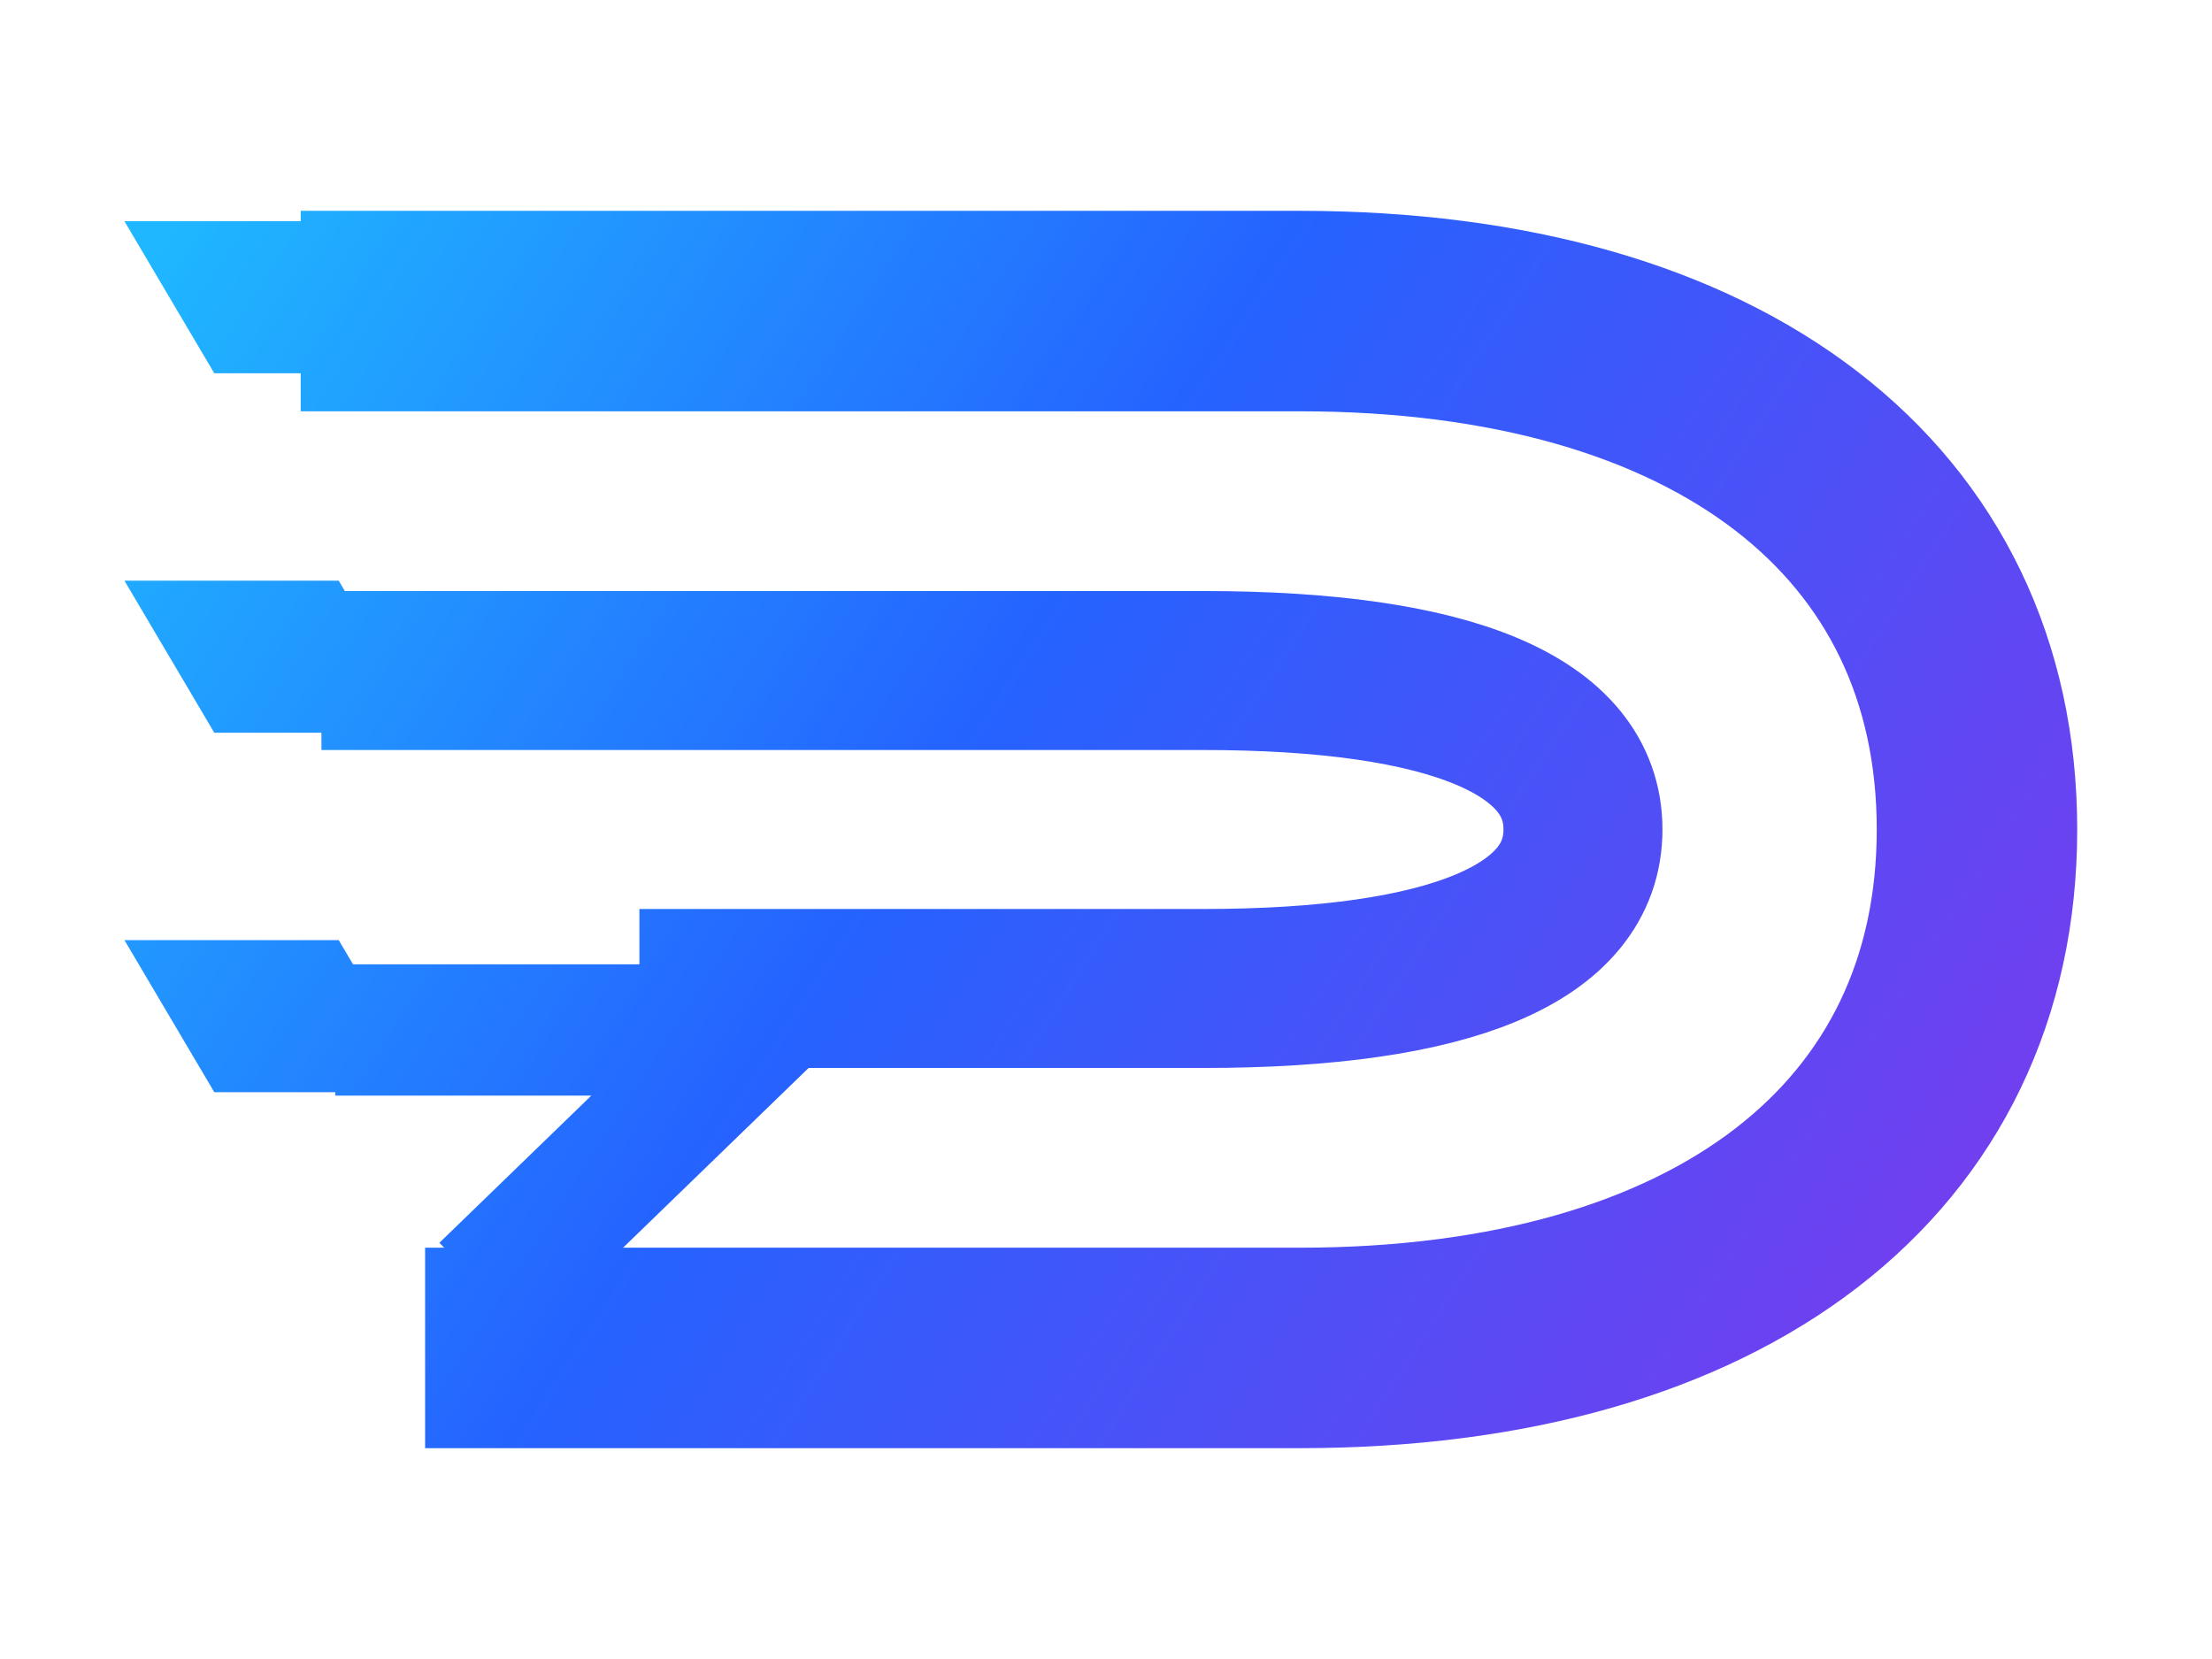
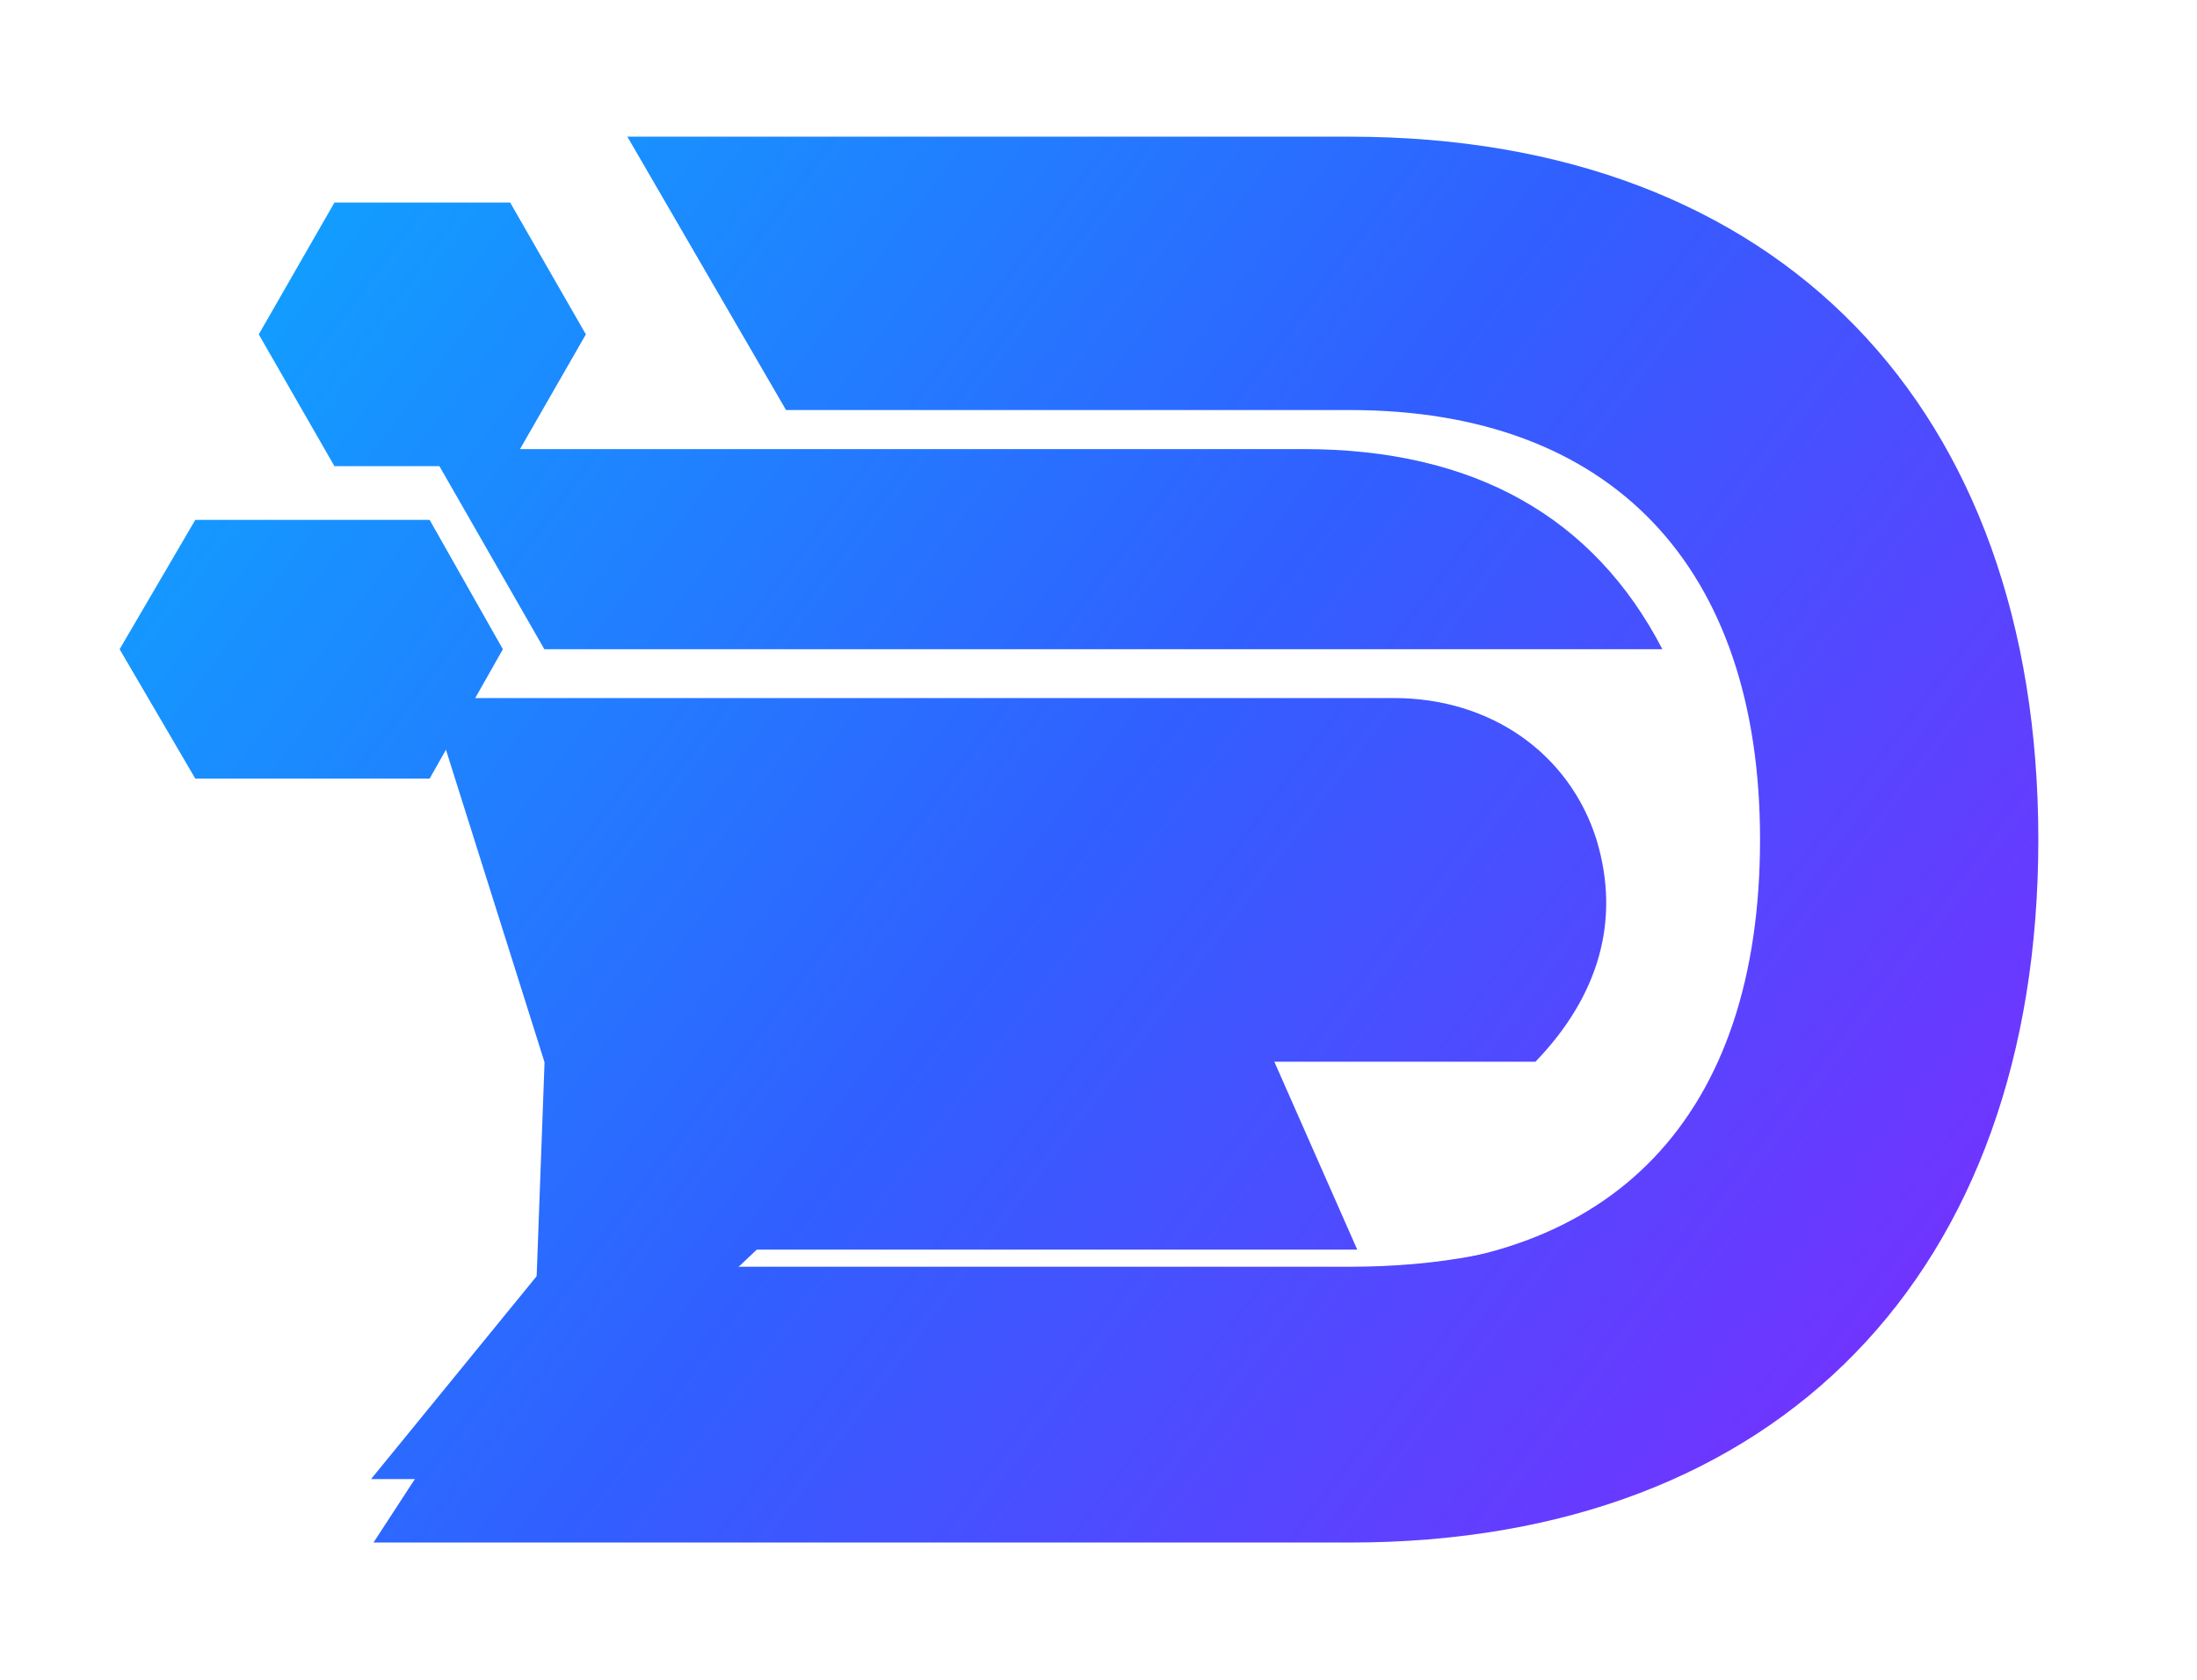
- <svg xmlns="http://www.w3.org/2000/svg" viewBox="0 0 320 240" role="img" aria-labelledby="title desc">
+ <svg xmlns="http://www.w3.org/2000/svg" viewBox="0 0 900 688" role="img" aria-label="DIZLE">
  <defs>
-     <linearGradient id="dizleGradient" x1="24" y1="34" x2="290" y2="206" gradientUnits="userSpaceOnUse">
-       <stop offset="0" stop-color="#1FB7FF" />
-       <stop offset="0.43" stop-color="#2563FF" />
-       <stop offset="1" stop-color="#7C3AED" />
+     <linearGradient id="g" x1="80" y1="70" x2="810" y2="620" gradientUnits="userSpaceOnUse">
+       <stop offset="0" stop-color="#0ea5ff" />
+       <stop offset="0.5" stop-color="#315fff" />
+       <stop offset="1" stop-color="#7c2cff" />
    </linearGradient>
  </defs>
-   <g fill="url(#dizleGradient)">
-     <path d="M18 32h29l13 22H31z" />
-     <path d="M18 84h31l13 22H31z" />
-     <path d="M18 136h31l13 22H31z" />
+   <g fill="url(#g)">
+     <path d="M257 56h296c176 0 282 111 282 288S729 632 553 632H153l73-112h327c108 0 168-63 168-176 0-112-61-176-168-176H322z" />
+     <path d="M137 83h72l31 54-31 54h-72l-31-54z" />
+     <path d="M80 213h96l30 53-30 53H80l-31-53z" />
+     <path d="M176 184h358c70 0 119 28 147 82H223z" />
+     <path d="M176 286h395c40 0 72 23 83 58 10 33 1 64-25 91H223z" />
+     <path d="M224 410h287l45 102H310l-93 88z" />
+     <path d="M223 519h330c36 0 68-6 96-18-27 67-80 105-159 105H152z" />
  </g>
-   <path d="M58 45H188C249 45 286 74 286 120C286 166 249 195 188 195H76" fill="none" stroke="url(#dizleGradient)" stroke-width="29" stroke-linecap="square" stroke-linejoin="round" />
-   <path d="M58 97H174C210 97 229 105 229 120C229 135 210 143 174 143H104" fill="none" stroke="url(#dizleGradient)" stroke-width="23" stroke-linecap="square" stroke-linejoin="round" />
-   <path d="M58 149H109L77 180" fill="none" stroke="url(#dizleGradient)" stroke-width="19" stroke-linecap="square" stroke-linejoin="miter" />
</svg>
